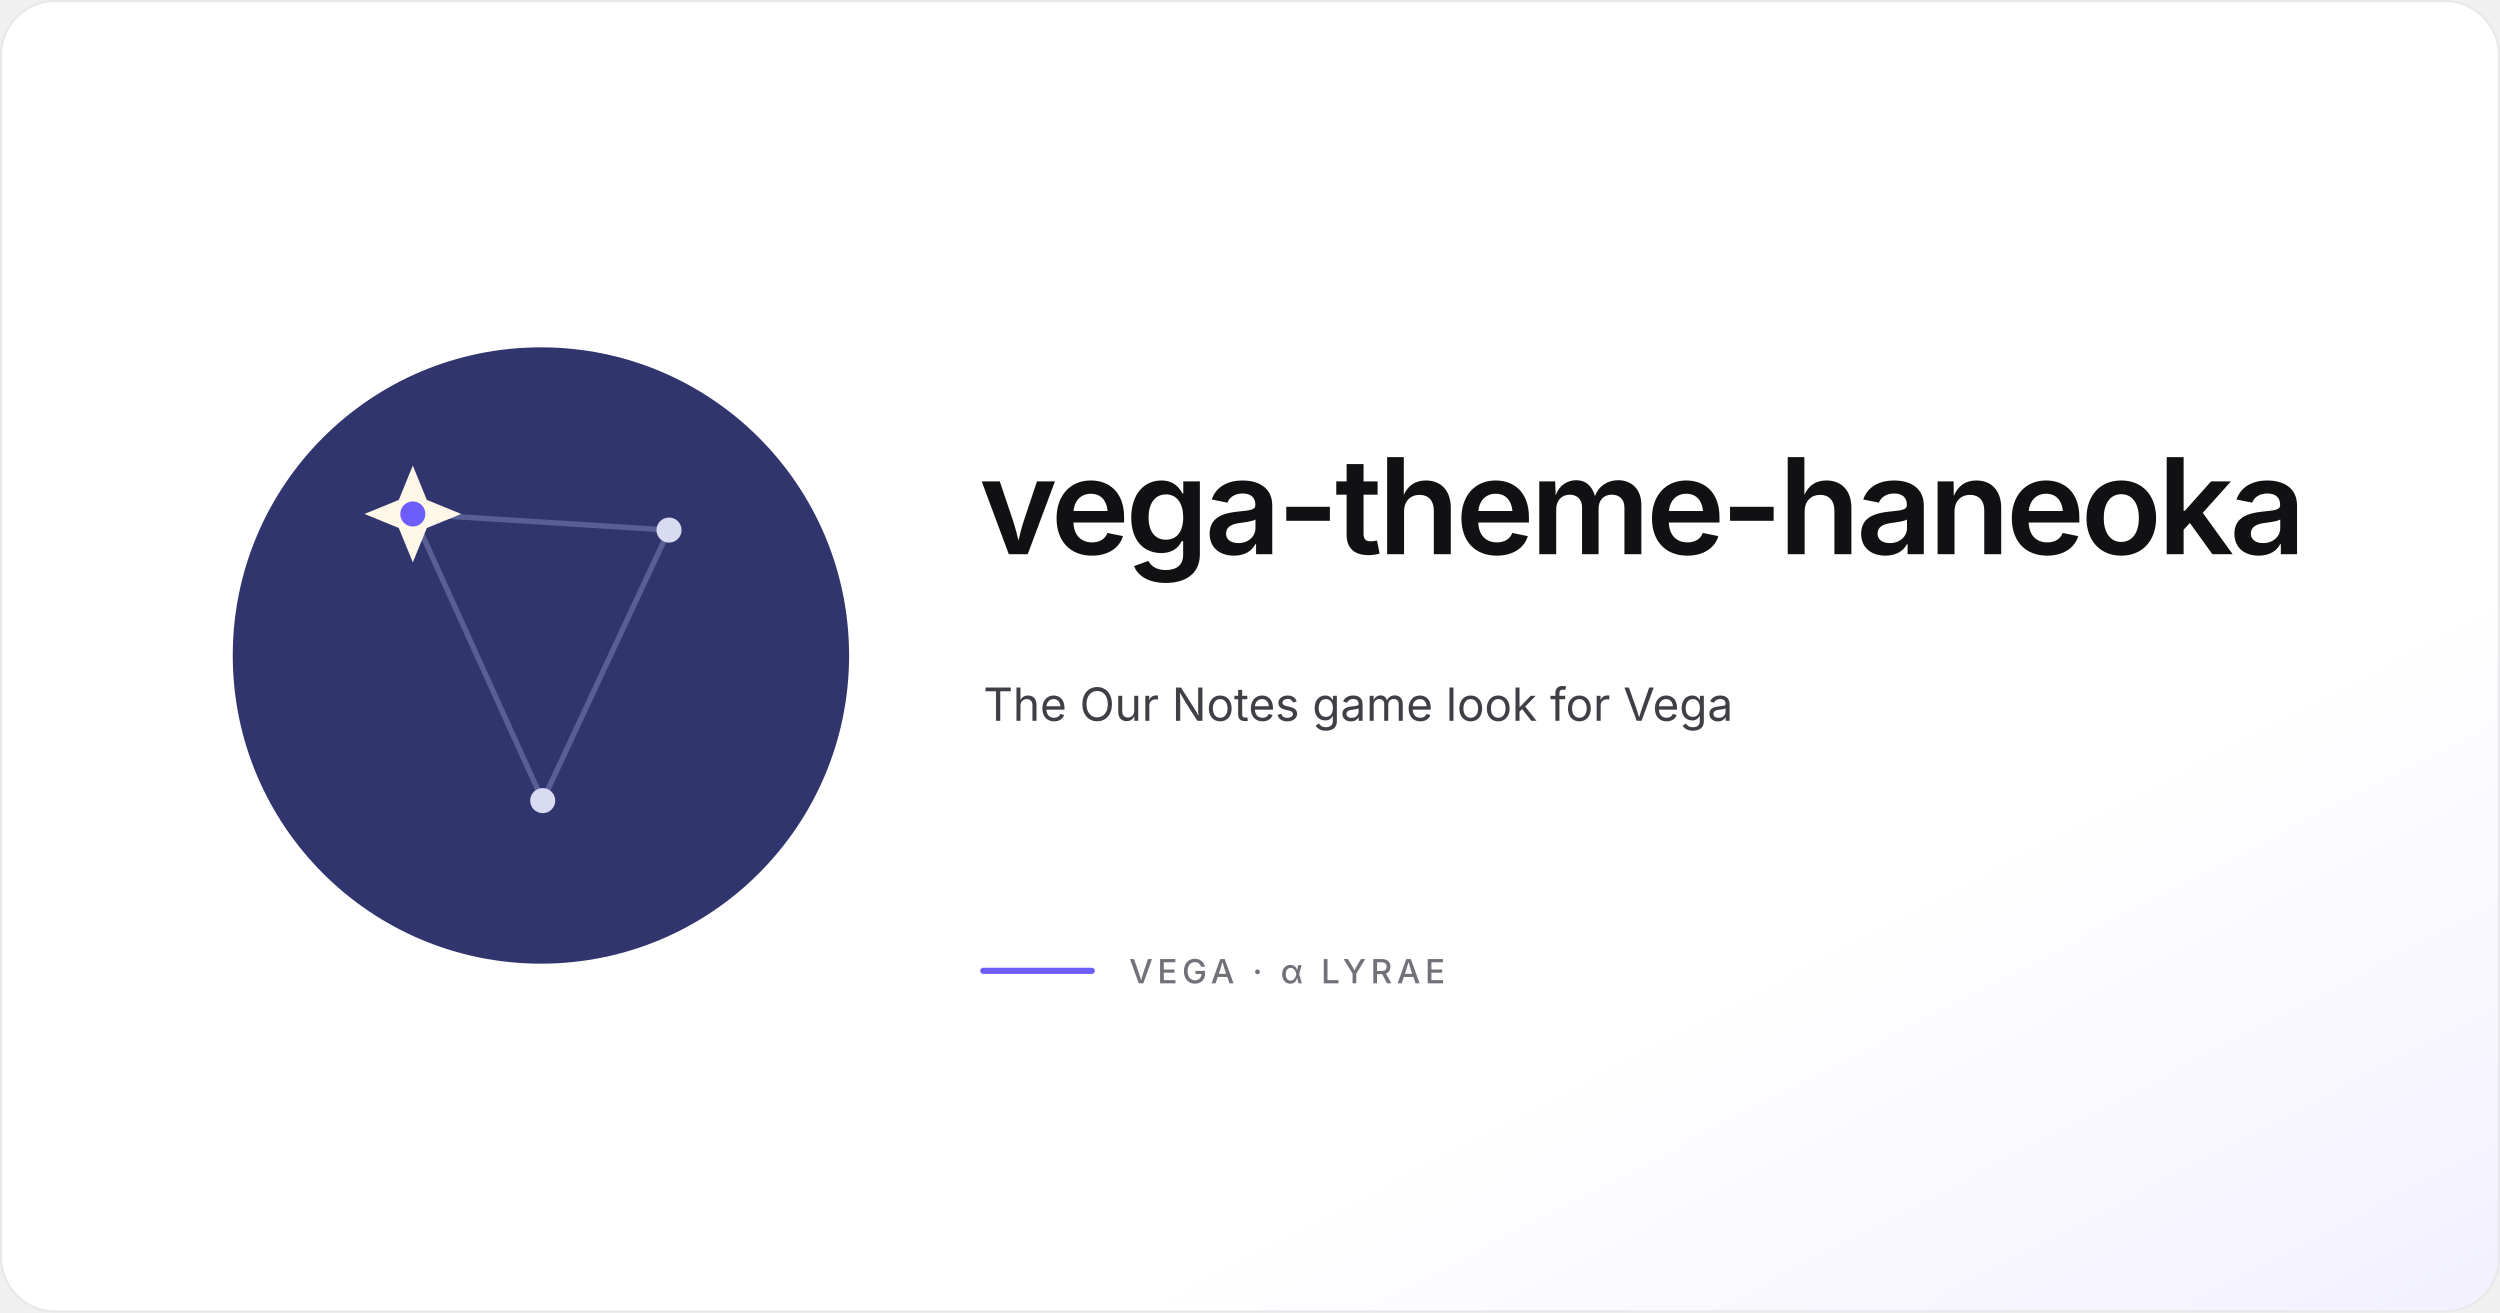
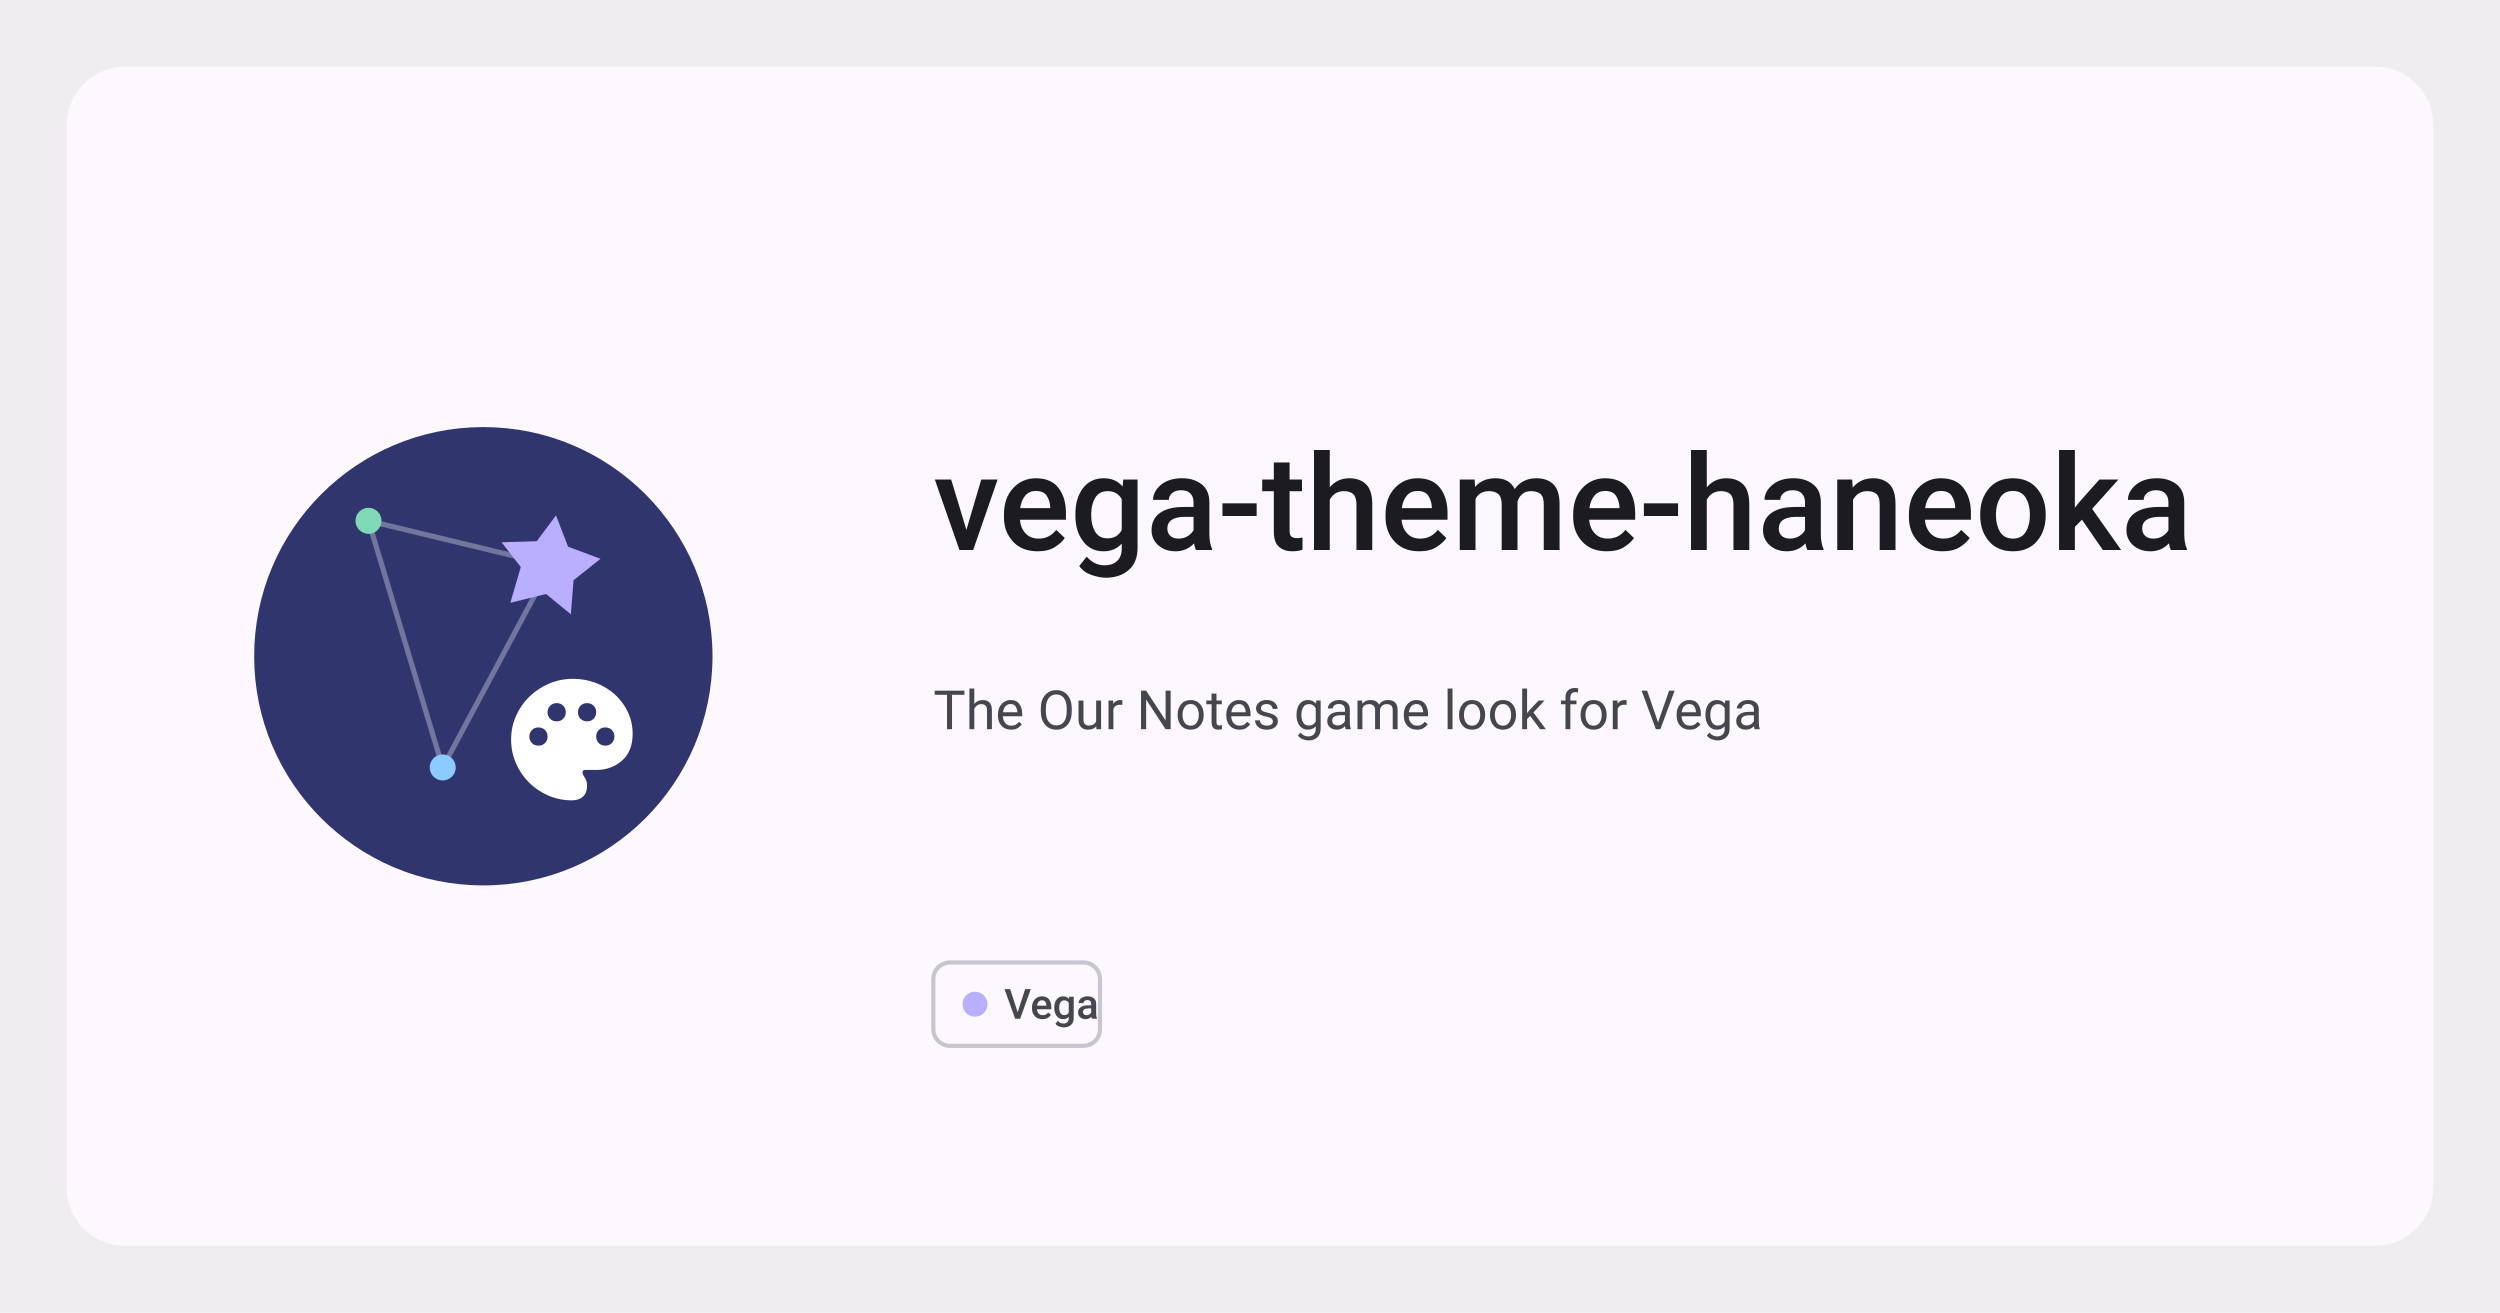
- <svg xmlns="http://www.w3.org/2000/svg" viewBox="0 0 1200 630" role="img" aria-label="vega-theme-haneoka">
-   <defs>
-     <linearGradient id="background" x1="0" y1="0" x2="1" y2="1">
-       <stop offset="0" stop-color="#FFFFFF" />
-       <stop offset=".72" stop-color="#FFFFFF" />
-       <stop offset="1" stop-color="#F2F0FF" />
-     </linearGradient>
-   </defs>
-   <rect x=".5" y=".5" width="1199" height="629" rx="26" fill="url(#background)" stroke="#E8E8EA" />
-   <g transform="translate(110 165) scale(.43)">
-     <circle cx="348" cy="348" r="344" fill="#31356E" />
-     <path d="M350 510L205 190L491 208Z" fill="none" stroke="#9AA2D4" stroke-width="6" opacity=".38" />
-     <path d="M205 136L220.66 174.34L259 190L220.66 205.66L205 244L189.34 205.66L151 190L189.34 174.34Z" fill="#FFF7E8" />
-     <circle cx="205" cy="190" r="14" fill="#6D5DFB" />
-     <circle cx="491" cy="208" r="14" fill="#D8DBF2" />
-     <circle cx="350" cy="510" r="14" fill="#D8DBF2" />
+ <svg xmlns="http://www.w3.org/2000/svg" viewBox="0 0 1200 630" role="img" aria-label="vega-theme-haneoka" font-family="Roboto, 'Noto Sans', sans-serif">
+   <rect width="1200" height="630" fill="#F0EDF1" />
+   <rect x="32" y="32" width="1136" height="566" rx="28" fill="#FCF8FD" />
+   <g transform="translate(112 195)">
+     <svg width="240" height="240" viewBox="0 0 192 192">
+       <circle cx="96" cy="96" r="88" fill="#31356E" />
+       <g stroke="#FFFFFF" stroke-opacity=".32" stroke-width="2" stroke-linecap="round">
+         <line x1="122.0" y1="60.9" x2="80.4" y2="138.7" />
+         <line x1="80.4" y1="138.7" x2="51.9" y2="44.0" />
+         <line x1="51.9" y1="44.0" x2="122.0" y2="60.9" />
+       </g>
+       <path transform="translate(88.22 -36.21) scale(0.21111)" d="M169 370L134 417L70 419L105 464L86 529L151 513L196 550L201 488L250 449L191 427Z" fill="#B9AEFF" />
+       <circle cx="80.4" cy="138.7" r="5" fill="#8CCBFF" />
+       <circle cx="51.9" cy="44.0" r="5" fill="#80D9B6" />
+       <g transform="translate(102.0 100.0) scale(2.3333)">
+         <path fill="#FFFFFF" d="M12 22q-2.05 0-3.875-.788t-3.187-2.15t-2.15-3.187T2 12q0-2.075.813-3.9t2.2-3.175T8.25 2.788T12.2 2q2 0 3.775.688t3.113 1.9t2.125 2.875T22 11.05q0 2.875-1.75 4.413T16 17h-1.85q-.225 0-.312.125t-.088.275q0 .3.375.863t.375 1.287q0 1.25-.687 1.85T12 22m-4.425-9.425Q8 12.15 8 11.5t-.425-1.075T6.5 10t-1.075.425T5 11.5t.425 1.075T6.5 13t1.075-.425m3-4Q11 8.15 11 7.5t-.425-1.075T9.5 6t-1.075.425T8 7.5t.425 1.075T9.5 9t1.075-.425m5 0Q16 8.15 16 7.5t-.425-1.075T14.5 6t-1.075.425T13 7.5t.425 1.075T14.5 9t1.075-.425m3 4Q19 12.15 19 11.5t-.425-1.075T17.5 10t-1.075.425T16 11.5t.425 1.075T17.5 13t1.075-.425" />
+       </g>
+     </svg>
  </g>
-   <g transform="translate(470 196)">
-     <text x="0" y="70" fill="#111114" font-family="Inter, Helvetica Neue, Arial, sans-serif" font-size="64" font-weight="600" letter-spacing="-2">vega-theme-haneoka</text>
-     <text x="2" y="150" fill="#3F3F46" font-family="Inter, Helvetica Neue, Arial, sans-serif" font-size="22">The Our Notes game look for Vega</text>
-     <line x1="2" y1="270" x2="54" y2="270" stroke="#6D5DFB" stroke-width="3" stroke-linecap="round" />
-     <text x="72" y="276" fill="#71717A" font-family="Inter, Helvetica Neue, Arial, sans-serif" font-size="16" font-weight="500" letter-spacing="2.2">VEGA · α LYRAE</text>
+   <g transform="translate(448 200)">
+     <text x="0" y="64" fill="#1B1B21" font-size="64" font-weight="500">vega-theme-haneoka</text>
+     <text x="0" y="150" fill="#46464F" font-size="26">The Our Notes game look for Vega</text>
+     <g transform="translate(0 262)">
+       <rect width="80" height="40" rx="8" fill="none" stroke="#C7C5D0" stroke-width="2" />
+       <circle cx="20" cy="20" r="6" fill="#B9AEFF" />
+       <text x="34" y="27" fill="#46464F" font-size="20" font-weight="500">Vega</text>
+     </g>
  </g>
</svg>
